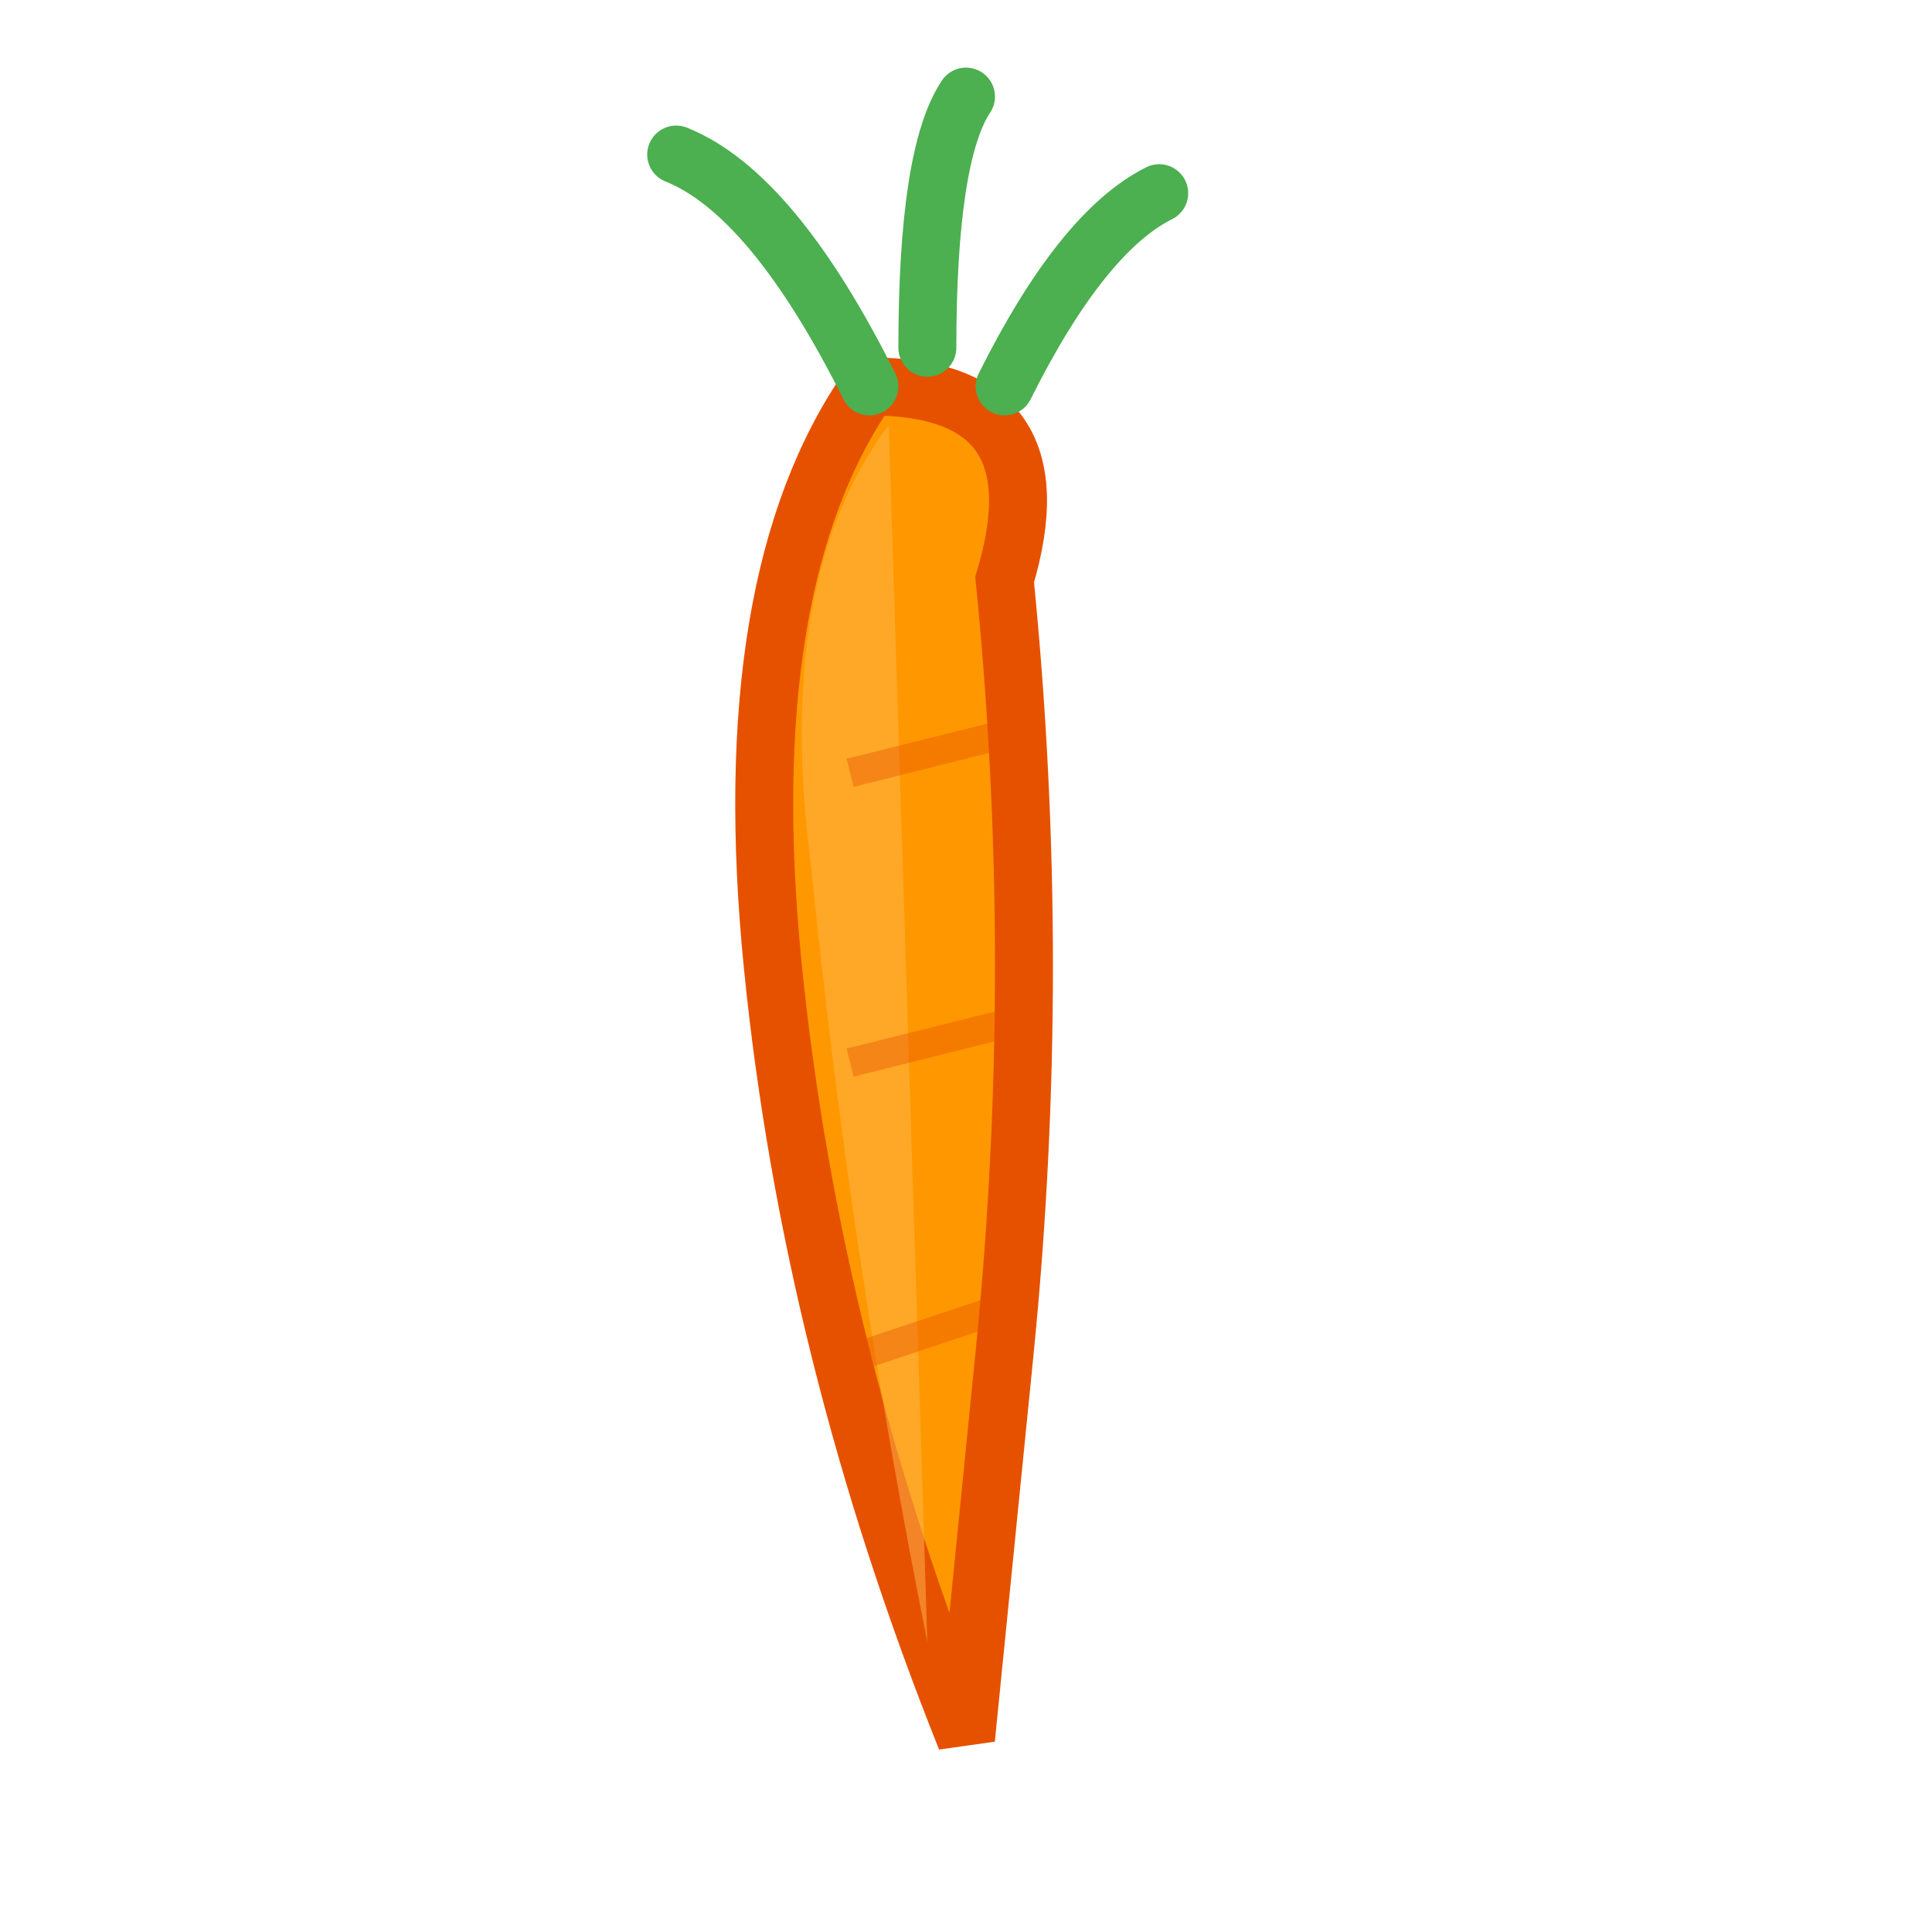
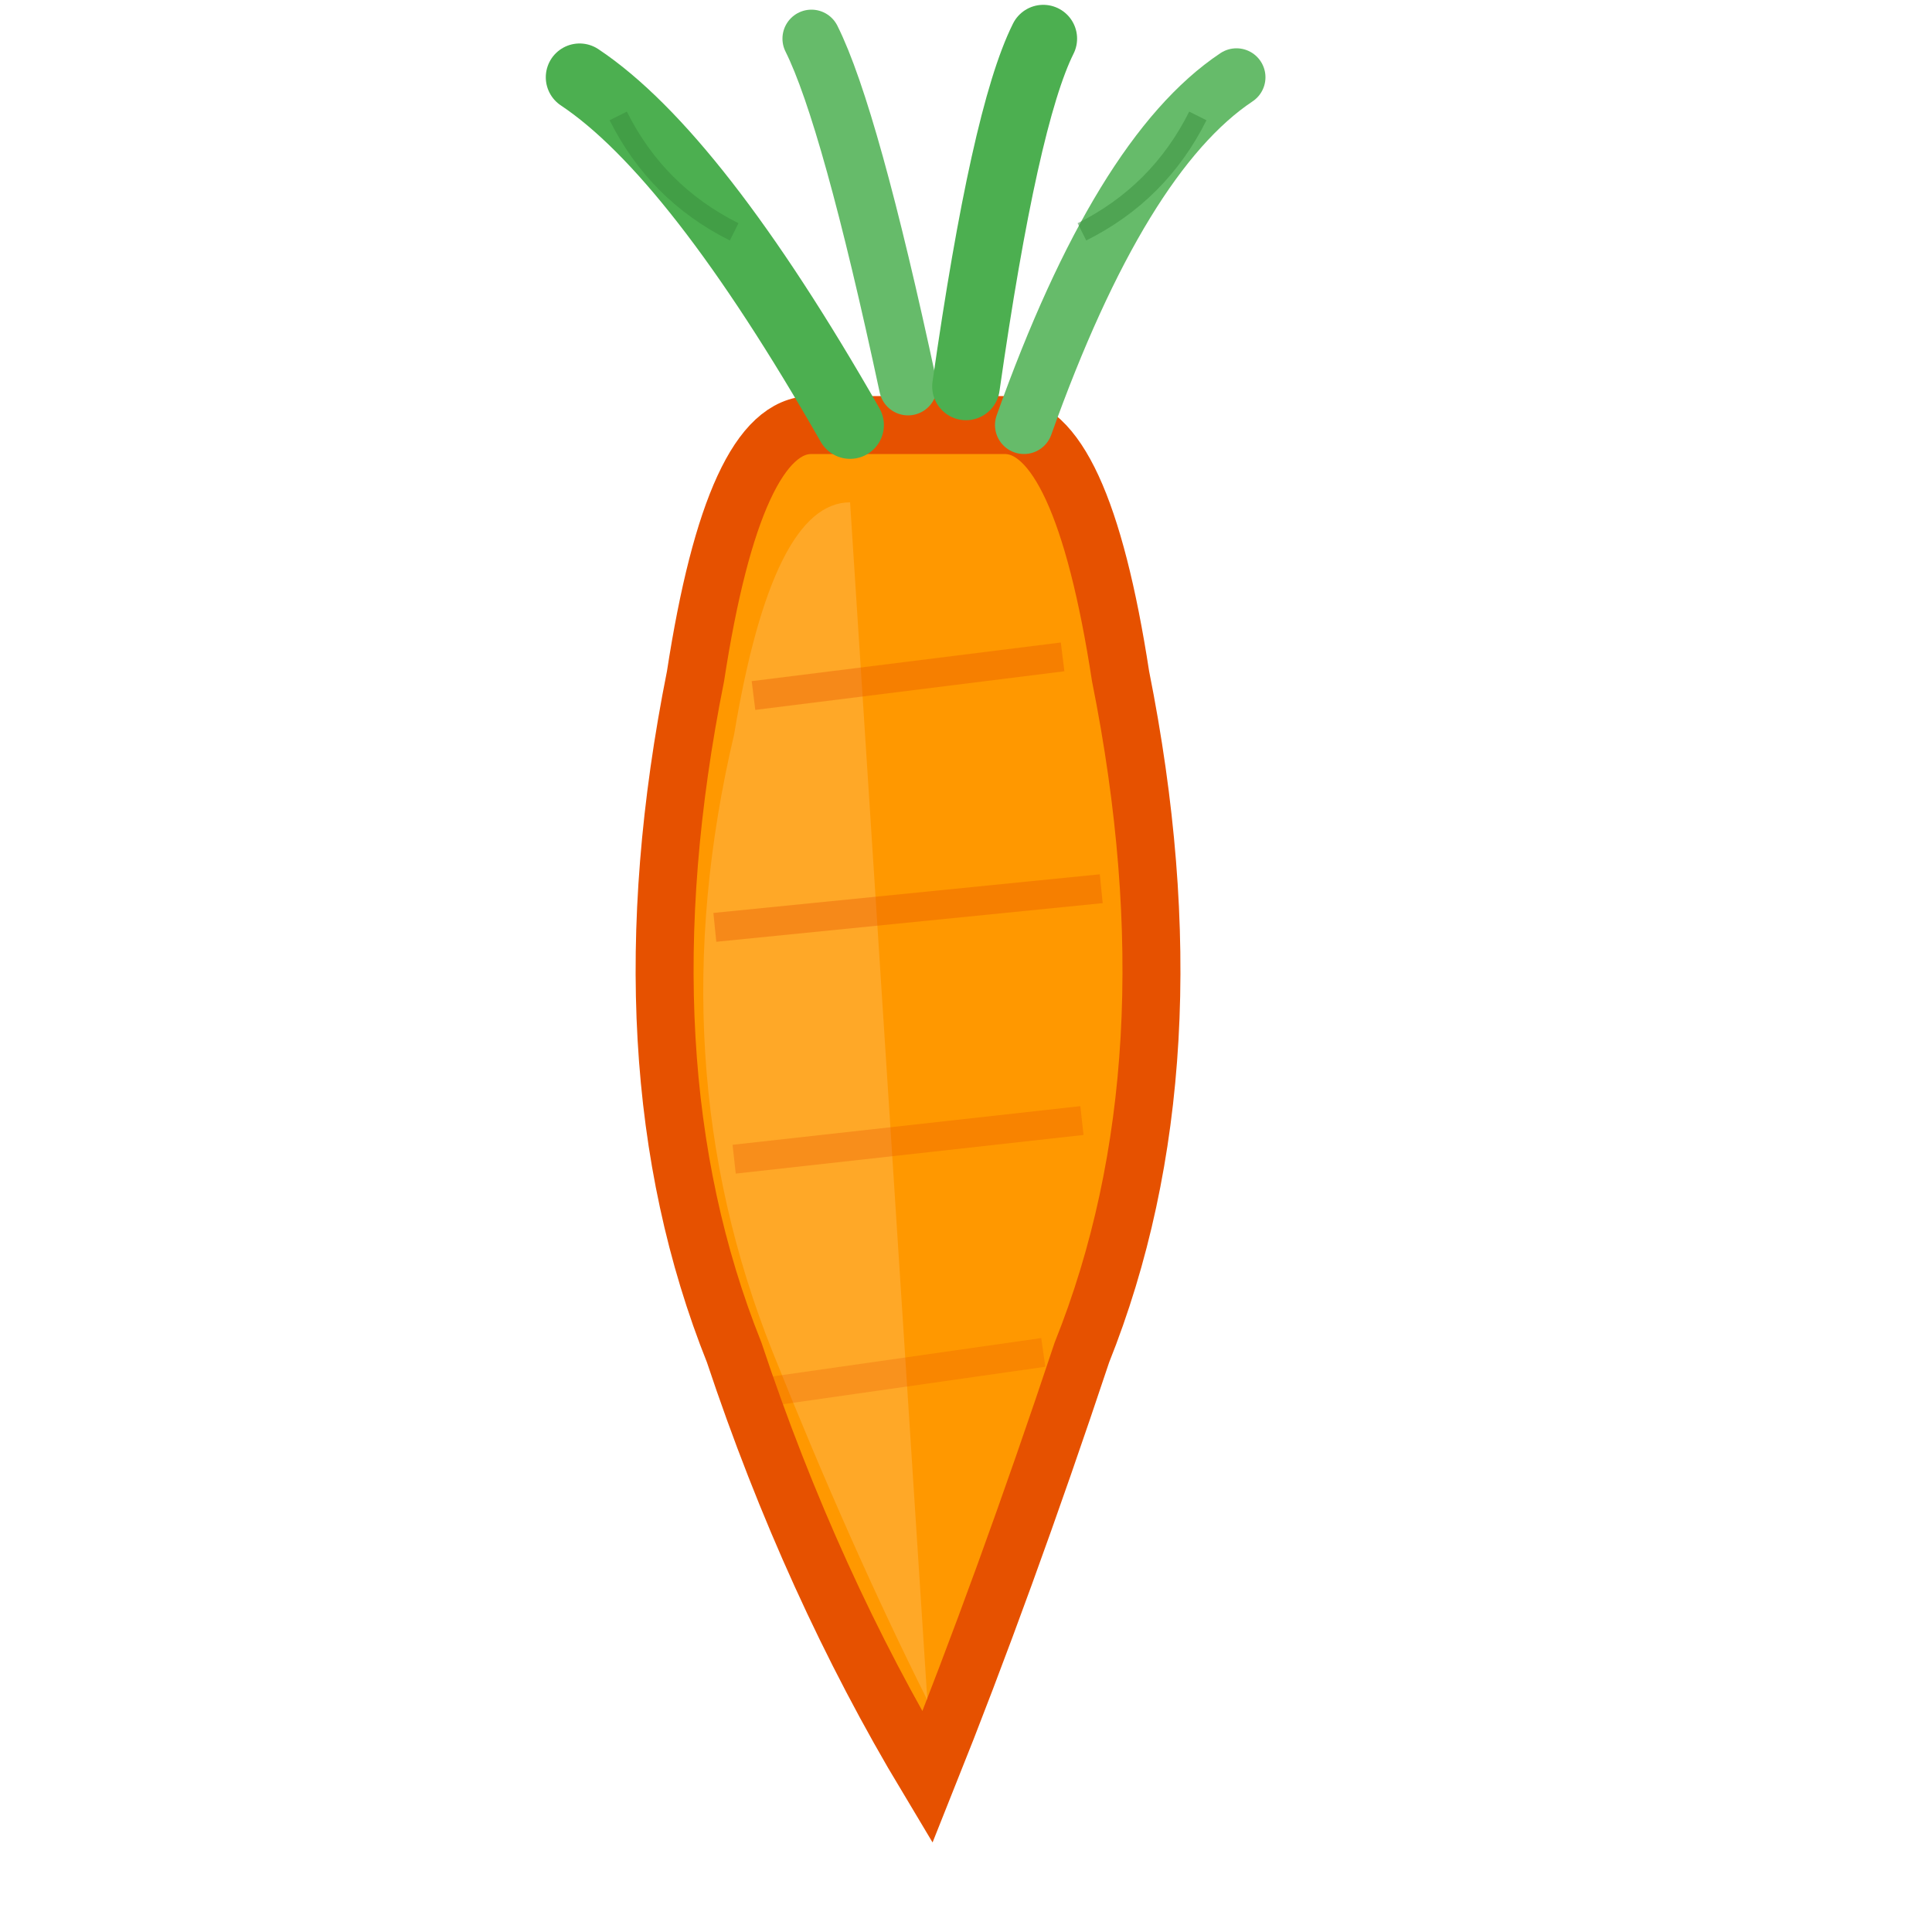
<svg xmlns="http://www.w3.org/2000/svg" viewBox="0 0 100 100">
-   <path d="M50 90 Q42 70 40 50 Q38 30 45 20 Q55 20 52 30 Q54 50 52 70 Z" fill="#FF9800" stroke="#E65100" stroke-width="3" />
-   <path d="M48 85 Q44 65 42 45 Q40 30 46 22" fill="#FFB74D" stroke="none" opacity="0.5" />
-   <line x1="44" y1="40" x2="52" y2="38" stroke="#E65100" stroke-width="1.5" opacity="0.4" />
-   <line x1="44" y1="55" x2="52" y2="53" stroke="#E65100" stroke-width="1.5" opacity="0.4" />
-   <line x1="45" y1="70" x2="51" y2="68" stroke="#E65100" stroke-width="1.5" opacity="0.4" />
-   <path d="M45 20 Q40 10 35 8" fill="none" stroke="#4CAF50" stroke-width="3" stroke-linecap="round" />
-   <path d="M48 18 Q48 8 50 5" fill="none" stroke="#4CAF50" stroke-width="3" stroke-linecap="round" />
-   <path d="M52 20 Q56 12 60 10" fill="none" stroke="#4CAF50" stroke-width="3" stroke-linecap="round" />
+   <path d="M42 22 Q38 22 36 35 Q32 55 38 70 Q42 82 48 92 Q52 82 56 70 Q62 55 58 35 Q56 22 52 22Z" fill="#FF9800" stroke="#E65100" stroke-width="3" />
+   <path d="M44 26 Q40 26 38 38 Q34 55 40 70 Q44 80 48 88" fill="#FFB74D" stroke="none" opacity="0.5" />
+   <line x1="39" y1="36" x2="55" y2="34" stroke="#E65100" stroke-width="1.5" opacity="0.35" />
+   <line x1="37" y1="48" x2="57" y2="46" stroke="#E65100" stroke-width="1.5" opacity="0.35" />
+   <line x1="38" y1="60" x2="56" y2="58" stroke="#E65100" stroke-width="1.5" opacity="0.3" />
+   <line x1="40" y1="72" x2="54" y2="70" stroke="#E65100" stroke-width="1.5" opacity="0.25" />
+   <path d="M44 22 Q36 8 30 4" fill="none" stroke="#4CAF50" stroke-width="3.5" stroke-linecap="round" />
+   <path d="M47 20 Q44 6 42 2" fill="none" stroke="#66BB6A" stroke-width="3" stroke-linecap="round" />
+   <path d="M50 20 Q52 6 54 2" fill="none" stroke="#4CAF50" stroke-width="3.5" stroke-linecap="round" />
+   <path d="M53 22 Q58 8 64 4" fill="none" stroke="#66BB6A" stroke-width="3" stroke-linecap="round" />
+   <path d="M32 6 Q34 10 38 12" fill="none" stroke="#388E3C" stroke-width="1" opacity="0.5" />
+   <path d="M62 6 Q60 10 56 12" fill="none" stroke="#388E3C" stroke-width="1" opacity="0.5" />
</svg>
